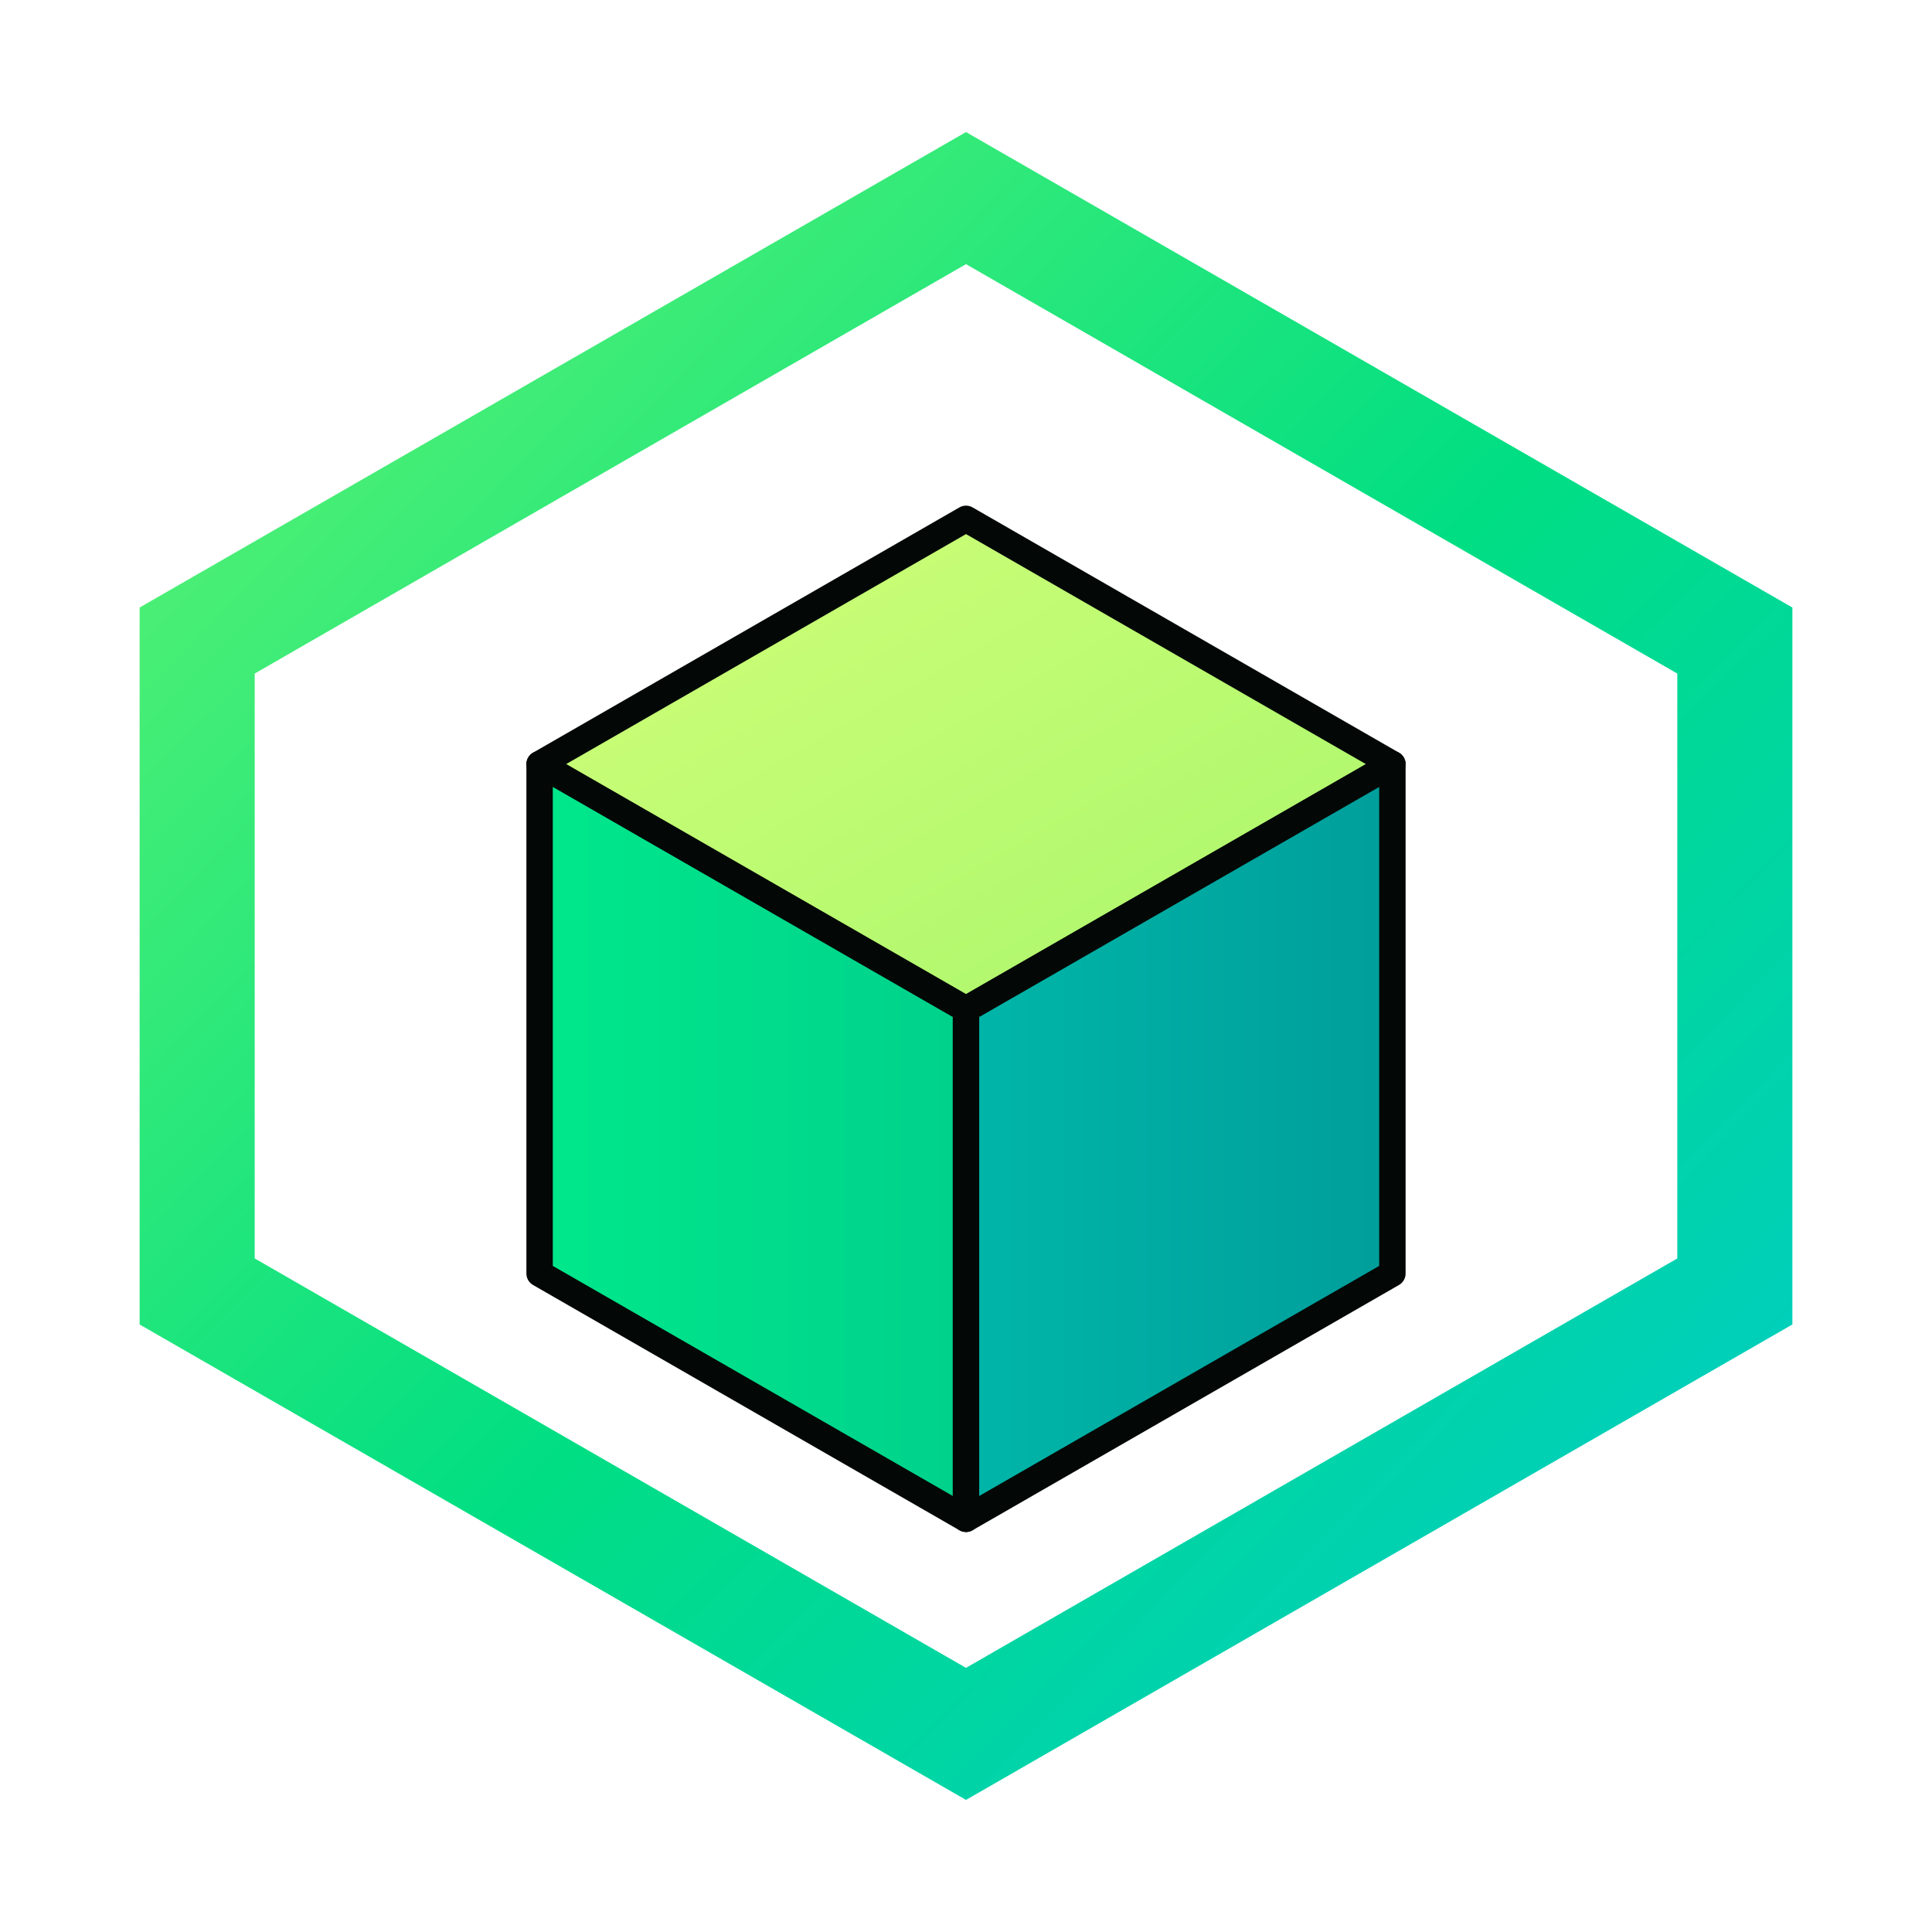
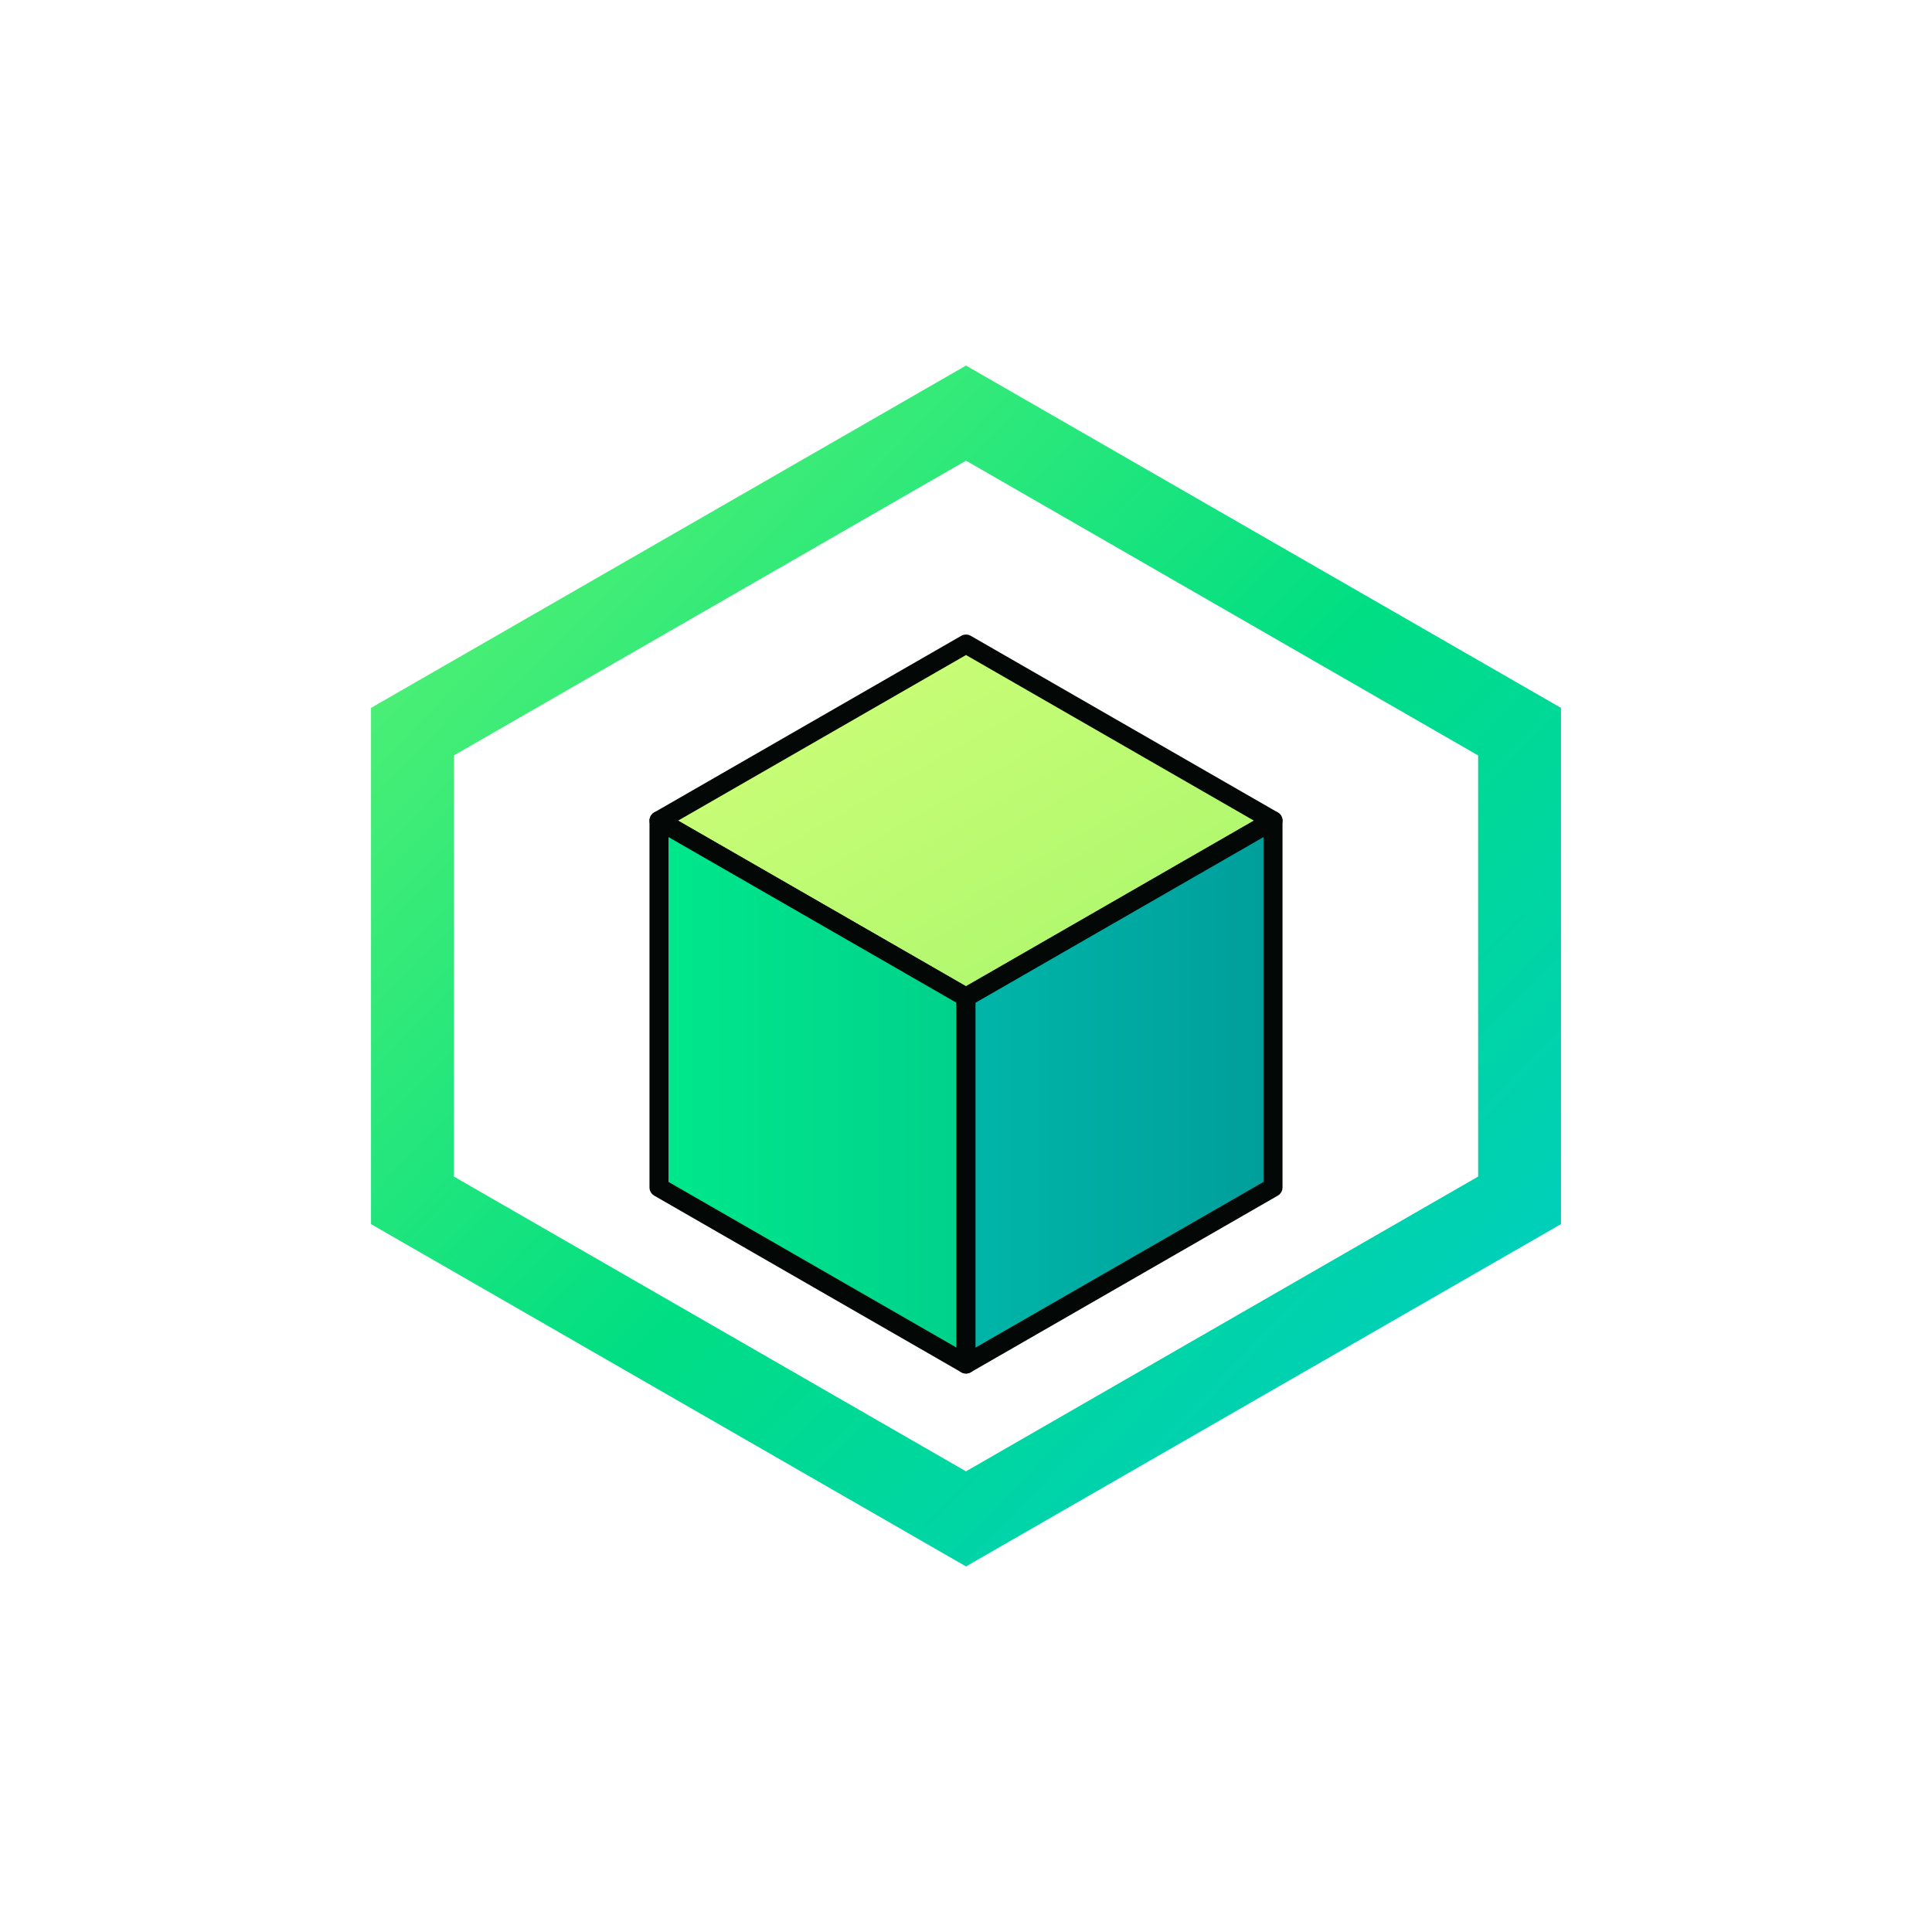
<svg xmlns="http://www.w3.org/2000/svg" width="1024" height="1024" viewBox="0 0 1024 1024">
  <defs>
    <linearGradient id="hex" x1="0" y1="0" x2="1" y2="1">
      <stop stop-color="#65F56F" />
      <stop offset=".52" stop-color="#00DE83" />
      <stop offset="1" stop-color="#00C9D0" />
    </linearGradient>
    <linearGradient id="top" x1="0" y1="0" x2="1" y2="1">
      <stop stop-color="#D2FF79" />
      <stop offset="1" stop-color="#A7F66B" />
    </linearGradient>
    <linearGradient id="left">
      <stop stop-color="#00E88B" />
      <stop offset="1" stop-color="#00D18C" />
    </linearGradient>
    <linearGradient id="right">
      <stop stop-color="#00B6A8" />
      <stop offset="1" stop-color="#009E9B" />
    </linearGradient>
  </defs>
-   <path d="M512 70 950 322 950 702 512 954 74 702 74 322Z M512 140 135 357 135 667 512 884 889 667 889 357Z" fill="url(#hex)" fill-rule="evenodd" />
-   <path d="M512 275 738 405 512 535 286 405Z" fill="url(#top)" stroke="#030807" stroke-width="14" stroke-linejoin="round" />
-   <path d="M286 405 512 535 512 805 286 675Z" fill="url(#left)" stroke="#030807" stroke-width="14" stroke-linejoin="round" />
-   <path d="M738 405 512 535 512 805 738 675Z" fill="url(#right)" stroke="#030807" stroke-width="14" stroke-linejoin="round" />
+   <g transform="translate(143.36 143.36) scale(0.72)">
+     <path d="M512 70 950 322 950 702 512 954 74 702 74 322Z M512 140 135 357 135 667 512 884 889 667 889 357Z" fill="url(#hex)" fill-rule="evenodd" />
+     <path d="M512 275 738 405 512 535 286 405Z" fill="url(#top)" stroke="#030807" stroke-width="14" stroke-linejoin="round" />
+     <path d="M286 405 512 535 512 805 286 675Z" fill="url(#left)" stroke="#030807" stroke-width="14" stroke-linejoin="round" />
+     <path d="M738 405 512 535 512 805 738 675Z" fill="url(#right)" stroke="#030807" stroke-width="14" stroke-linejoin="round" />
+   </g>
</svg>
